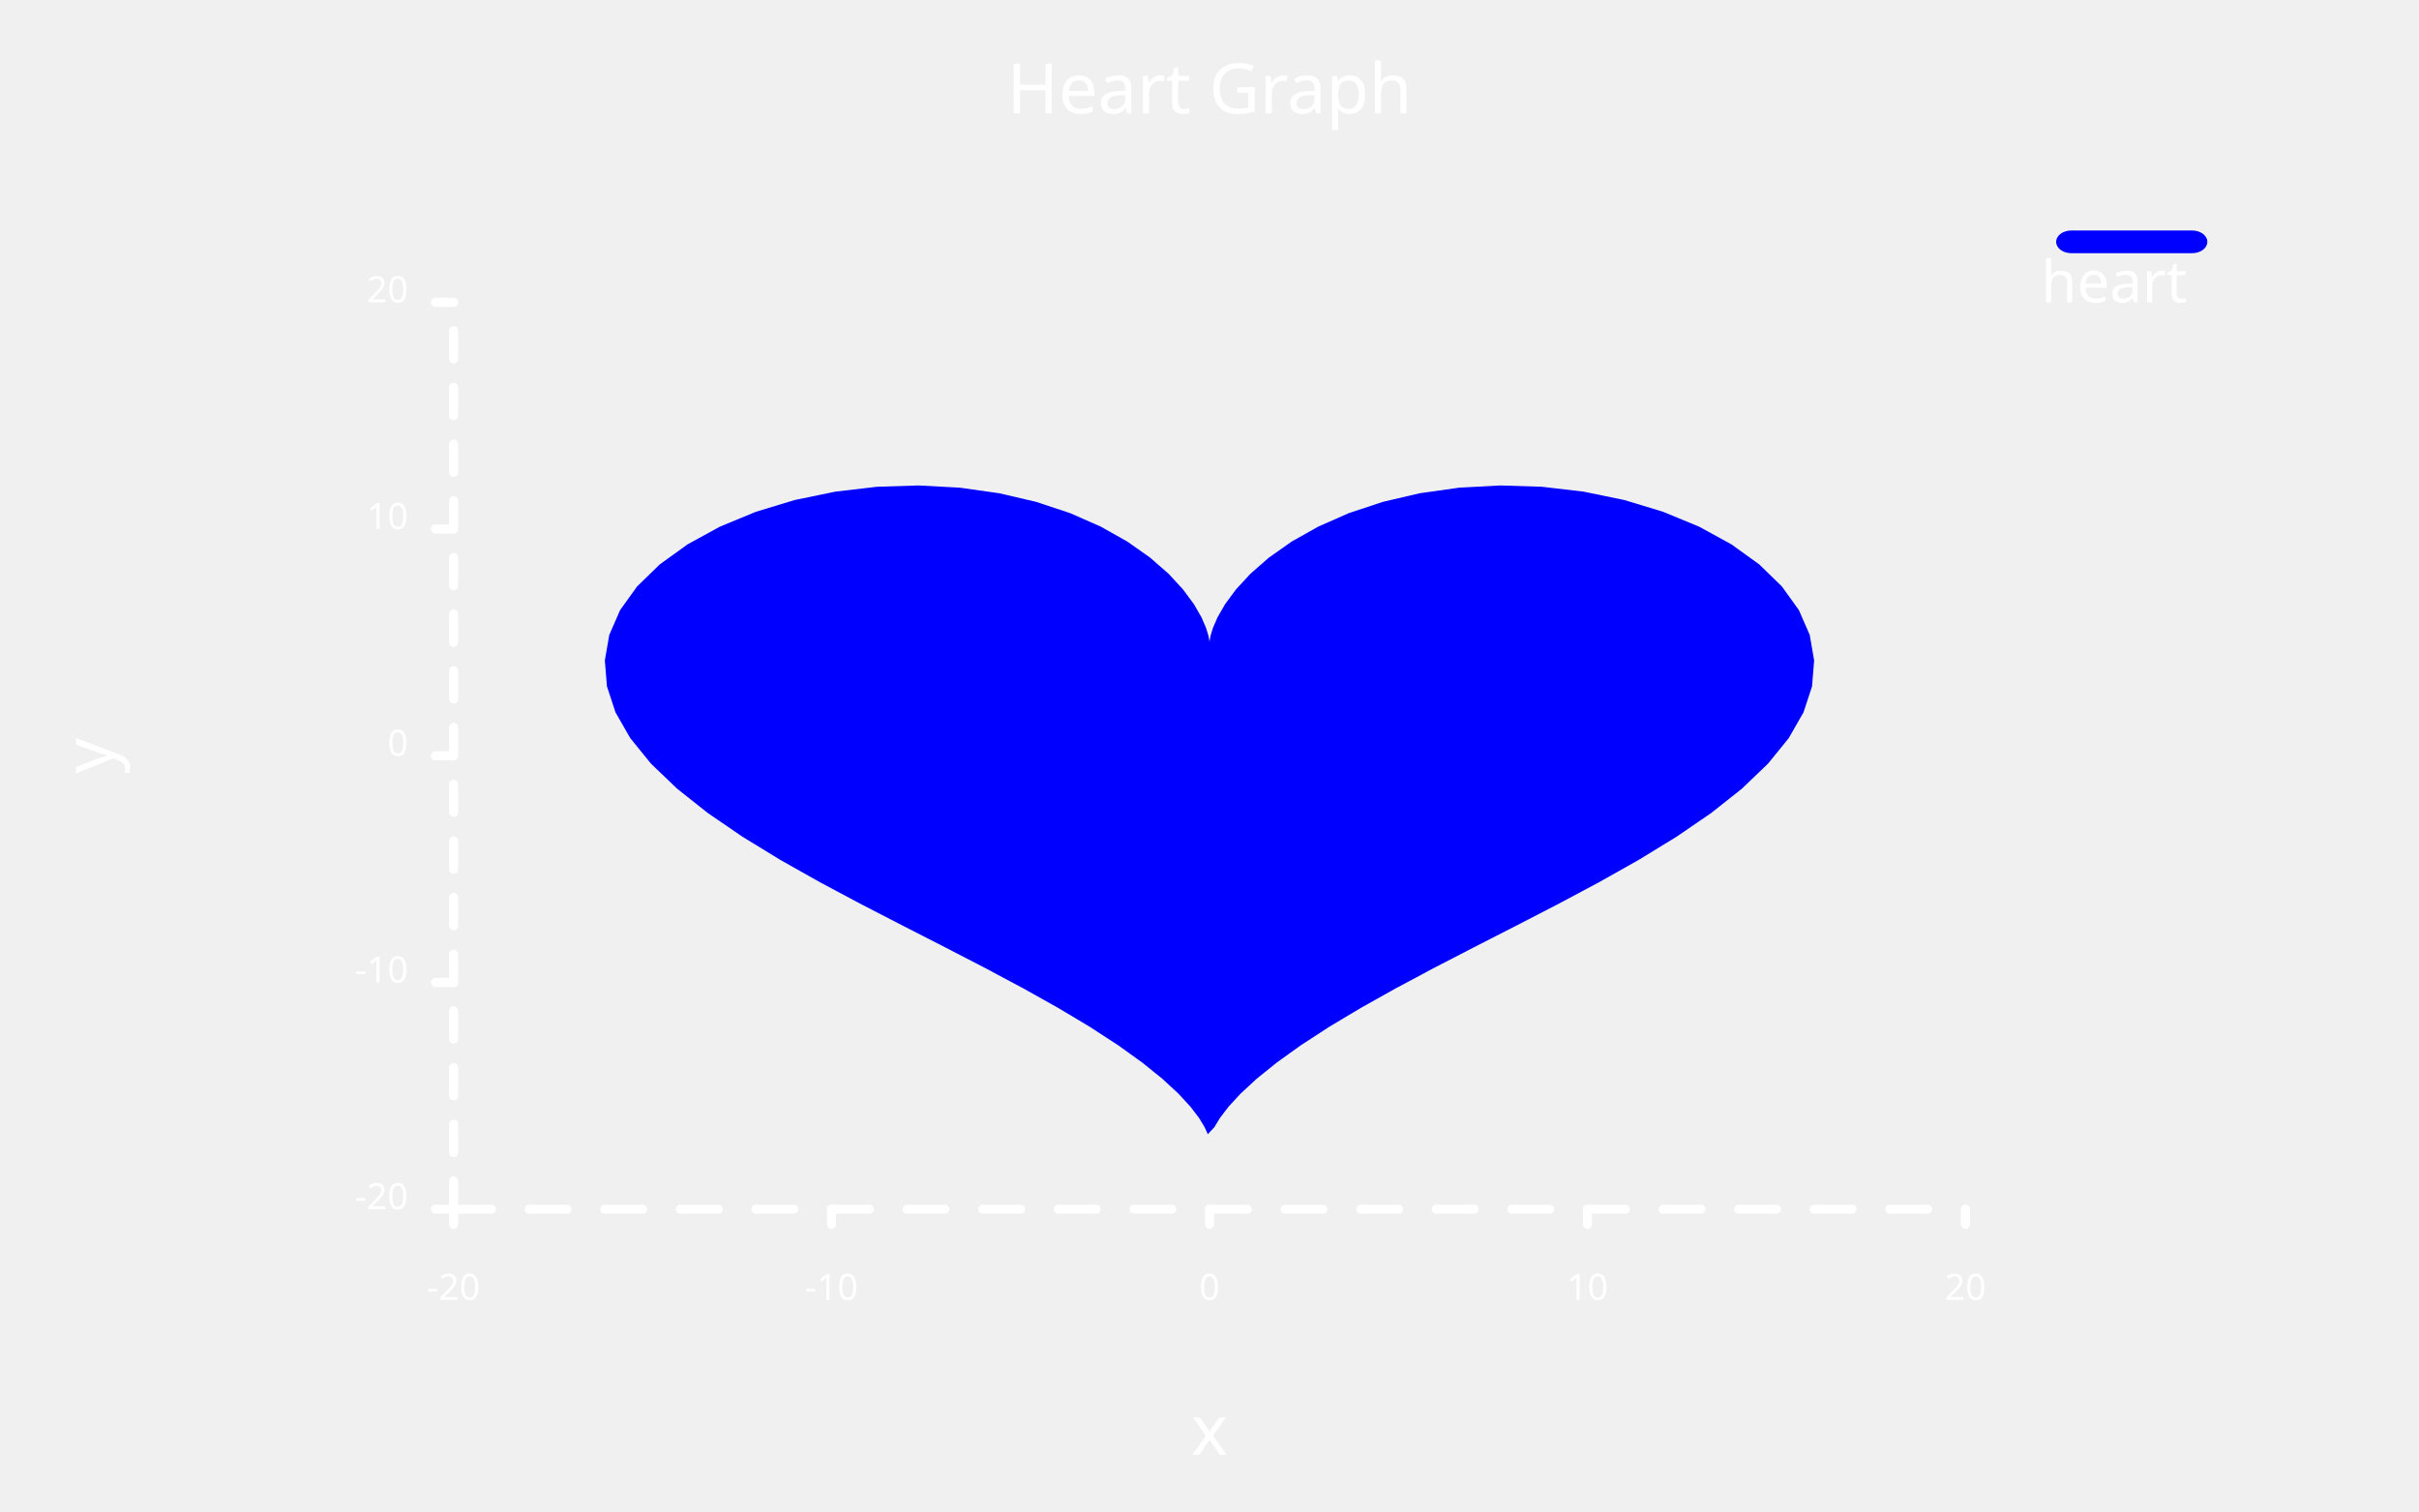
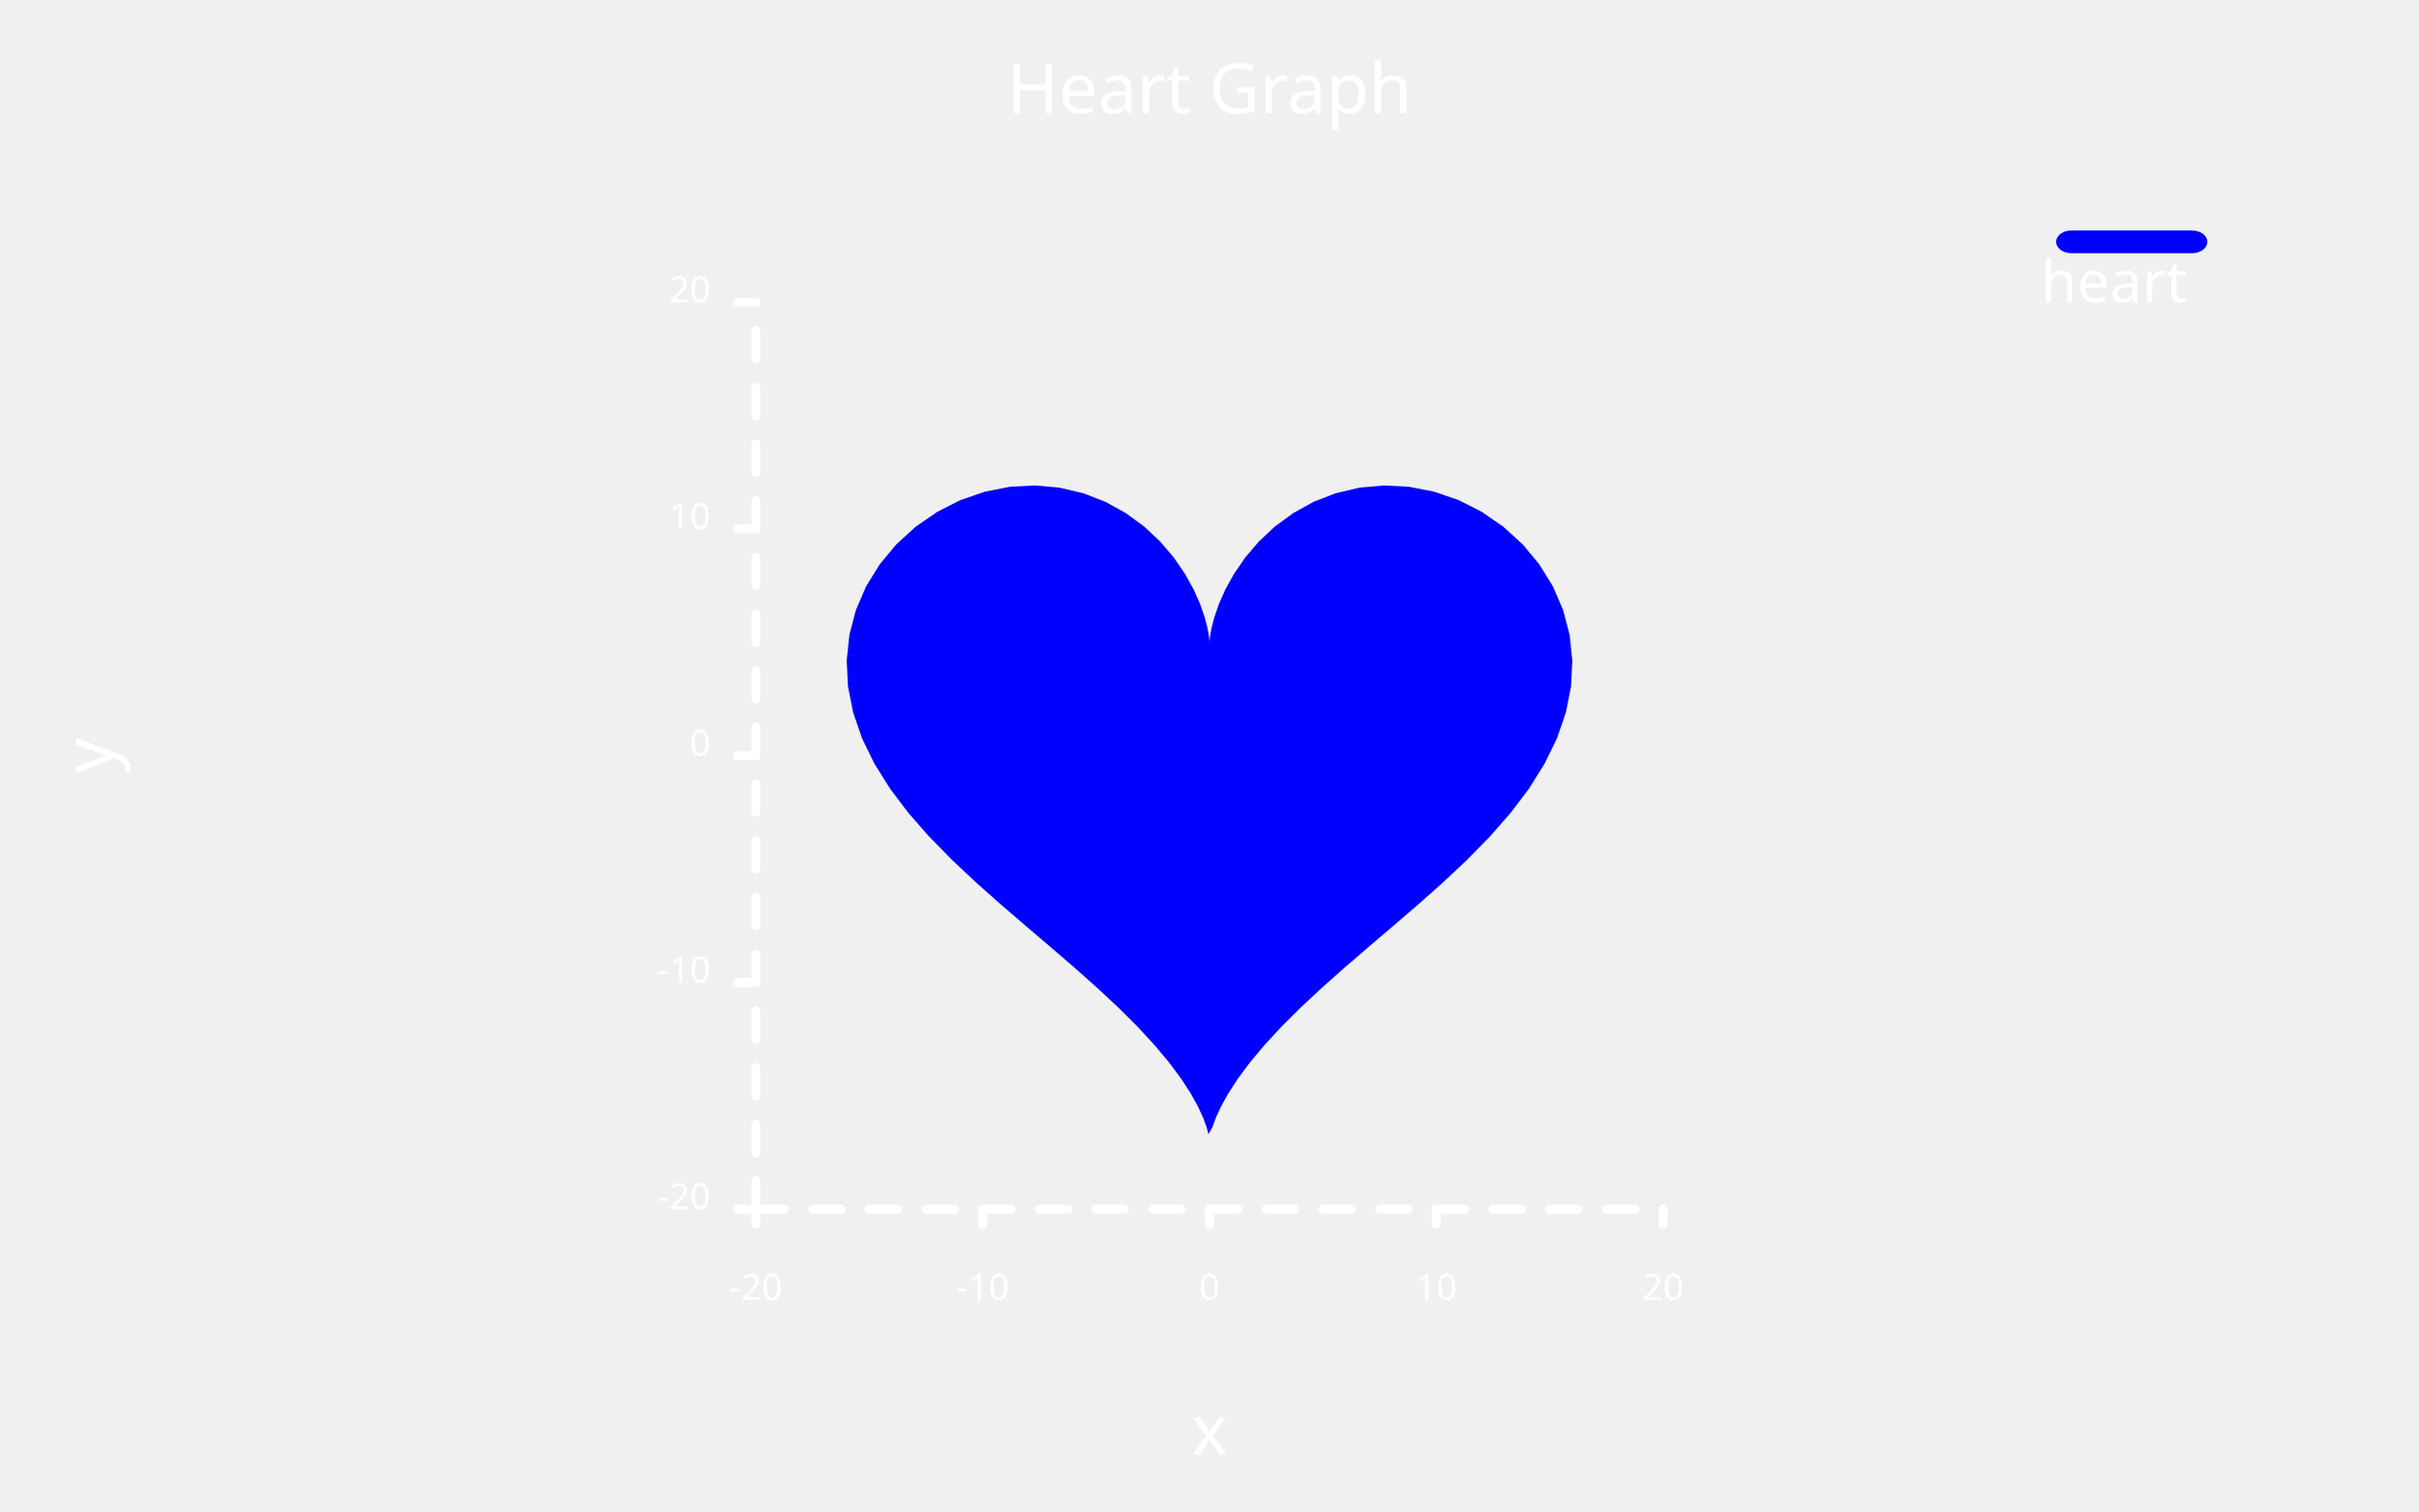
<svg xmlns="http://www.w3.org/2000/svg" class="poloto" width="800" height="500" viewBox="0 0 800 500">
  <style>.poloto { stroke-linecap:round; stroke-linejoin:round; font-family: 'Tahoma', sans-serif; background-color: #262626;} .poloto_scatter{stroke-width:7} .poloto_line{stroke-width:2} .poloto_text{fill: white;} .poloto_axis_lines{stroke: white;stroke-width:3;fill:none;stroke-dasharray:none} .poloto0stroke{stroke:  blue;} .poloto1stroke{stroke:  red;} .poloto2stroke{stroke:  green;} .poloto3stroke{stroke:  gold;} .poloto4stroke{stroke:  aqua;} .poloto5stroke{stroke:  lime;} .poloto6stroke{stroke:  orange;} .poloto7stroke{stroke:  chocolate;} .poloto0fill{fill:blue;} .poloto1fill{fill:red;} .poloto2fill{fill:green;} .poloto3fill{fill:gold;} .poloto4fill{fill:aqua;} .poloto5fill{fill:lime;} .poloto6fill{fill:orange;} .poloto7fill{fill:chocolate;}</style>
  <text class="poloto_text poloto_legend_text" alignment-baseline="middle" text-anchor="start" font-size="large" x="675" y="100">heart</text>
  <rect class="poloto_linefillraw poloto_legend_icon poloto0fill poloto0legend" x="680" y="76.25" width="50" height="7.5" rx="5" ry="5" />
-   <path class="poloto_linefillraw poloto0fill" d=" M 399.438 375.193 L 398.394 372.87 L 396.541 369.809 L 393.684 366.069 L 389.671 361.72 L 384.388 356.837 L 377.768 351.496 L 369.795 345.771 L 360.505 339.729 L 349.983 333.429 L 338.364 326.917 L 325.827 320.228 L 312.592 313.382 L 298.913 306.388 L 285.07 299.245 L 271.359 291.941 L 258.088 284.463 L 245.56 276.797 L 234.071 268.931 L 223.897 260.865 L 215.285 252.607 L 208.447 244.184 L 203.553 235.64 L 200.725 227.038 L 200.035 218.463 L 201.499 210.018 L 205.081 201.82 L 210.692 194.002 L 218.19 186.704 L 227.391 180.065 L 238.068 174.223 L 249.964 169.303 L 262.794 165.411 L 276.259 162.632 L 290.052 161.017 L 303.87 160.586 L 317.42 161.319 L 330.431 163.159 L 342.661 166.009 L 353.904 169.738 L 363.996 174.18 L 372.819 179.143 L 380.306 184.415 L 386.44 189.774 L 391.257 194.991 L 394.838 199.847 L 397.314 204.135 L 398.852 207.676 L 399.657 210.317 L 399.957 211.948 L 400 212.5 L 400.043 211.948 L 400.343 210.317 L 401.148 207.676 L 402.686 204.135 L 405.162 199.847 L 408.743 194.991 L 413.56 189.774 L 419.694 184.415 L 427.181 179.143 L 436.004 174.18 L 446.096 169.738 L 457.339 166.009 L 469.569 163.159 L 482.58 161.319 L 496.13 160.586 L 509.948 161.017 L 523.741 162.632 L 537.206 165.411 L 550.036 169.303 L 561.932 174.223 L 572.609 180.065 L 581.81 186.704 L 589.308 194.002 L 594.919 201.82 L 598.501 210.018 L 599.965 218.463 L 599.275 227.038 L 596.447 235.64 L 591.553 244.184 L 584.715 252.607 L 576.103 260.865 L 565.929 268.931 L 554.44 276.797 L 541.912 284.463 L 528.641 291.941 L 514.93 299.245 L 501.087 306.388 L 487.408 313.382 L 474.173 320.228 L 461.636 326.917 L 450.017 333.429 L 439.495 339.729 L 430.205 345.771 L 422.232 351.496 L 415.612 356.837 L 410.329 361.72 L 406.316 366.069 L 403.459 369.809 L 401.606 372.87 Z" />
+   <path class="poloto_linefillraw poloto0fill" d=" M 399.663 375.193 L 399.037 372.87 L 397.924 369.809 L 396.211 366.069 L 393.803 361.72 L 390.633 356.837 L 386.661 351.496 L 381.877 345.771 L 376.303 339.729 L 369.99 333.429 L 363.018 326.917 L 355.496 320.228 L 347.555 313.382 L 339.348 306.388 L 331.042 299.245 L 322.816 291.941 L 314.853 284.463 L 307.336 276.797 L 300.443 268.931 L 294.338 260.865 L 289.171 252.607 L 285.068 244.184 L 282.132 235.64 L 280.435 227.038 L 280.021 218.463 L 280.9 210.018 L 283.049 201.82 L 286.415 194.002 L 290.914 186.704 L 296.434 180.065 L 302.841 174.223 L 309.978 169.303 L 317.676 165.411 L 325.755 162.632 L 334.031 161.017 L 342.322 160.586 L 350.452 161.319 L 358.259 163.159 L 365.597 166.009 L 372.343 169.738 L 378.398 174.18 L 383.691 179.143 L 388.184 184.415 L 391.864 189.774 L 394.754 194.991 L 396.903 199.847 L 398.388 204.135 L 399.311 207.676 L 399.794 210.317 L 399.974 211.948 L 400 212.5 L 400.026 211.948 L 400.206 210.317 L 400.689 207.676 L 401.612 204.135 L 403.097 199.847 L 405.246 194.991 L 408.136 189.774 L 411.816 184.415 L 416.309 179.143 L 421.602 174.18 L 427.657 169.738 L 434.403 166.009 L 441.741 163.159 L 449.548 161.319 L 457.678 160.586 L 465.969 161.017 L 474.245 162.632 L 482.324 165.411 L 490.022 169.303 L 497.159 174.223 L 503.566 180.065 L 509.086 186.704 L 513.585 194.002 L 516.951 201.82 L 519.1 210.018 L 519.979 218.463 L 519.565 227.038 L 517.868 235.64 L 514.932 244.184 L 510.829 252.607 L 505.662 260.865 L 499.557 268.931 L 492.664 276.797 L 485.147 284.463 L 477.184 291.941 L 468.958 299.245 L 460.652 306.388 L 452.445 313.382 L 444.504 320.228 L 436.982 326.917 L 430.01 333.429 L 423.697 339.729 L 418.123 345.771 L 413.339 351.496 L 409.367 356.837 L 406.197 361.72 L 403.789 366.069 L 402.076 369.809 L 400.963 372.87 Z" />
  <text class="poloto_labels poloto_text poloto_title" alignment-baseline="start" text-anchor="middle" font-size="x-large" x="400" y="37.5">Heart Graph</text>
  <text class="poloto_labels poloto_text poloto_xname" alignment-baseline="start" text-anchor="middle" font-size="x-large" x="400" y="481.25">x</text>
  <text class="poloto_labels poloto_text poloto_yname" alignment-baseline="start" text-anchor="middle" font-size="x-large" transform="rotate(-90,37.5,250)" x="37.5" y="250">y</text>
-   <line class="poloto_axis_lines" stroke="black" x1="150" x2="150" y1="400" y2="405" />
-   <text class="poloto_tick_labels poloto_text" alignment-baseline="start" text-anchor="middle" x="150" y="430">-20</text>
-   <line class="poloto_axis_lines" stroke="black" x1="275" x2="275" y1="400" y2="405" />
-   <text class="poloto_tick_labels poloto_text" alignment-baseline="start" text-anchor="middle" x="275" y="430">-10</text>
+   <line class="poloto_axis_lines" stroke="black" x1="250" x2="250" y1="400" y2="405" />
+   <text class="poloto_tick_labels poloto_text" alignment-baseline="start" text-anchor="middle" x="250" y="430">-20</text>
+   <line class="poloto_axis_lines" stroke="black" x1="325" x2="325" y1="400" y2="405" />
+   <text class="poloto_tick_labels poloto_text" alignment-baseline="start" text-anchor="middle" x="325" y="430">-10</text>
  <line class="poloto_axis_lines" stroke="black" x1="400" x2="400" y1="400" y2="405" />
  <text class="poloto_tick_labels poloto_text" alignment-baseline="start" text-anchor="middle" x="400" y="430">0</text>
-   <line class="poloto_axis_lines" stroke="black" x1="525" x2="525" y1="400" y2="405" />
-   <text class="poloto_tick_labels poloto_text" alignment-baseline="start" text-anchor="middle" x="525" y="430">10</text>
-   <line class="poloto_axis_lines" stroke="black" x1="650" x2="650" y1="400" y2="405" />
-   <text class="poloto_tick_labels poloto_text" alignment-baseline="start" text-anchor="middle" x="650" y="430">20</text>
-   <line class="poloto_axis_lines" stroke="black" x1="150" x2="144" y1="400" y2="400" />
-   <text class="poloto_tick_labels poloto_text" alignment-baseline="middle" text-anchor="end" x="135" y="400">-20</text>
-   <line class="poloto_axis_lines" stroke="black" x1="150" x2="144" y1="325" y2="325" />
-   <text class="poloto_tick_labels poloto_text" alignment-baseline="middle" text-anchor="end" x="135" y="325">-10</text>
-   <line class="poloto_axis_lines" stroke="black" x1="150" x2="144" y1="250" y2="250" />
-   <text class="poloto_tick_labels poloto_text" alignment-baseline="middle" text-anchor="end" x="135" y="250">0</text>
-   <line class="poloto_axis_lines" stroke="black" x1="150" x2="144" y1="175" y2="175" />
-   <text class="poloto_tick_labels poloto_text" alignment-baseline="middle" text-anchor="end" x="135" y="175">10</text>
-   <line class="poloto_axis_lines" stroke="black" x1="150" x2="144" y1="100" y2="100" />
-   <text class="poloto_tick_labels poloto_text" alignment-baseline="middle" text-anchor="end" x="135" y="100">20</text>
-   <path stroke="black" fill="none" class="poloto_axis_lines" style="stroke-dasharray:12.5;stroke-dashoffset:-0;" d=" M 150 400 L 650 400" />
-   <path stroke="black" fill="none" class="poloto_axis_lines" style="stroke-dasharray:9.375;stroke-dashoffset:-0;" d=" M 150 400 L 150 100" />
+   <line class="poloto_axis_lines" stroke="black" x1="475" x2="475" y1="400" y2="405" />
+   <text class="poloto_tick_labels poloto_text" alignment-baseline="start" text-anchor="middle" x="475" y="430">10</text>
+   <line class="poloto_axis_lines" stroke="black" x1="550" x2="550" y1="400" y2="405" />
+   <text class="poloto_tick_labels poloto_text" alignment-baseline="start" text-anchor="middle" x="550" y="430">20</text>
+   <line class="poloto_axis_lines" stroke="black" x1="250" x2="244" y1="400" y2="400" />
+   <text class="poloto_tick_labels poloto_text" alignment-baseline="middle" text-anchor="end" x="235" y="400">-20</text>
+   <line class="poloto_axis_lines" stroke="black" x1="250" x2="244" y1="325" y2="325" />
+   <text class="poloto_tick_labels poloto_text" alignment-baseline="middle" text-anchor="end" x="235" y="325">-10</text>
+   <line class="poloto_axis_lines" stroke="black" x1="250" x2="244" y1="250" y2="250" />
+   <text class="poloto_tick_labels poloto_text" alignment-baseline="middle" text-anchor="end" x="235" y="250">0</text>
+   <line class="poloto_axis_lines" stroke="black" x1="250" x2="244" y1="175" y2="175" />
+   <text class="poloto_tick_labels poloto_text" alignment-baseline="middle" text-anchor="end" x="235" y="175">10</text>
+   <line class="poloto_axis_lines" stroke="black" x1="250" x2="244" y1="100" y2="100" />
+   <text class="poloto_tick_labels poloto_text" alignment-baseline="middle" text-anchor="end" x="235" y="100">20</text>
+   <path stroke="black" fill="none" class="poloto_axis_lines" style="stroke-dasharray:9.375;stroke-dashoffset:-0;" d=" M 250 400 L 550 400" />
+   <path stroke="black" fill="none" class="poloto_axis_lines" style="stroke-dasharray:9.375;stroke-dashoffset:-0;" d=" M 250 400 L 250 100" />
</svg>
